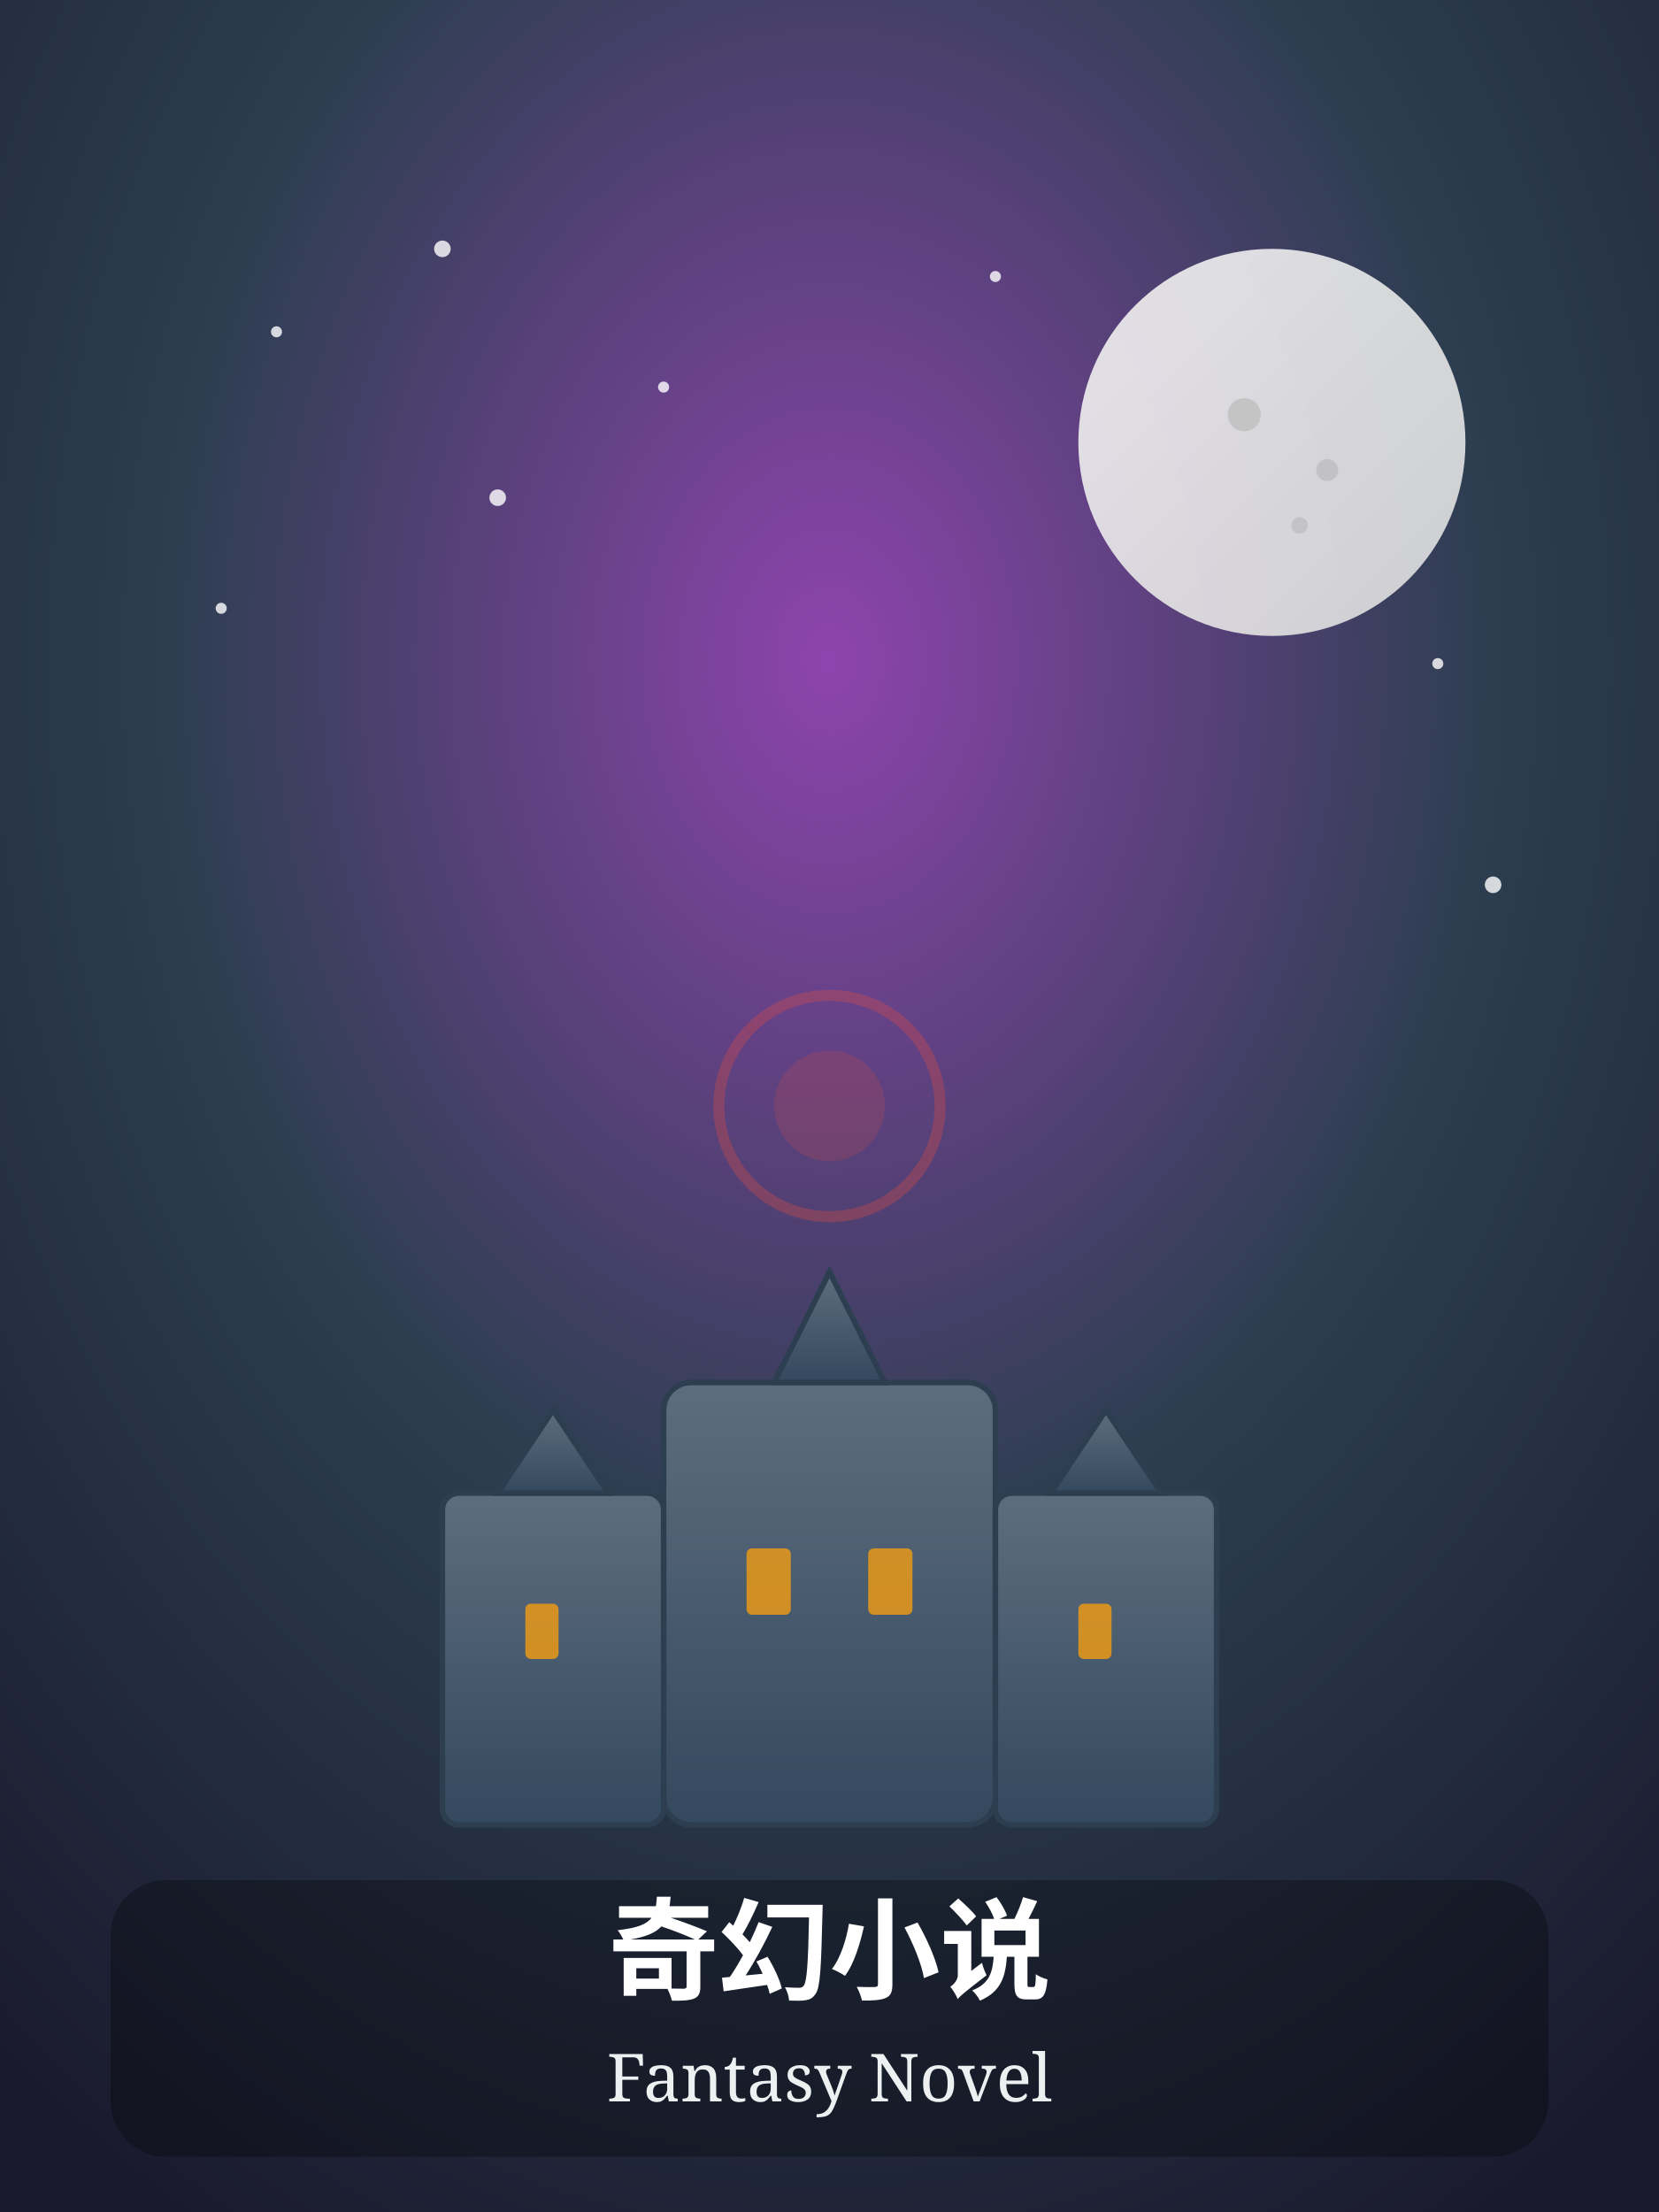
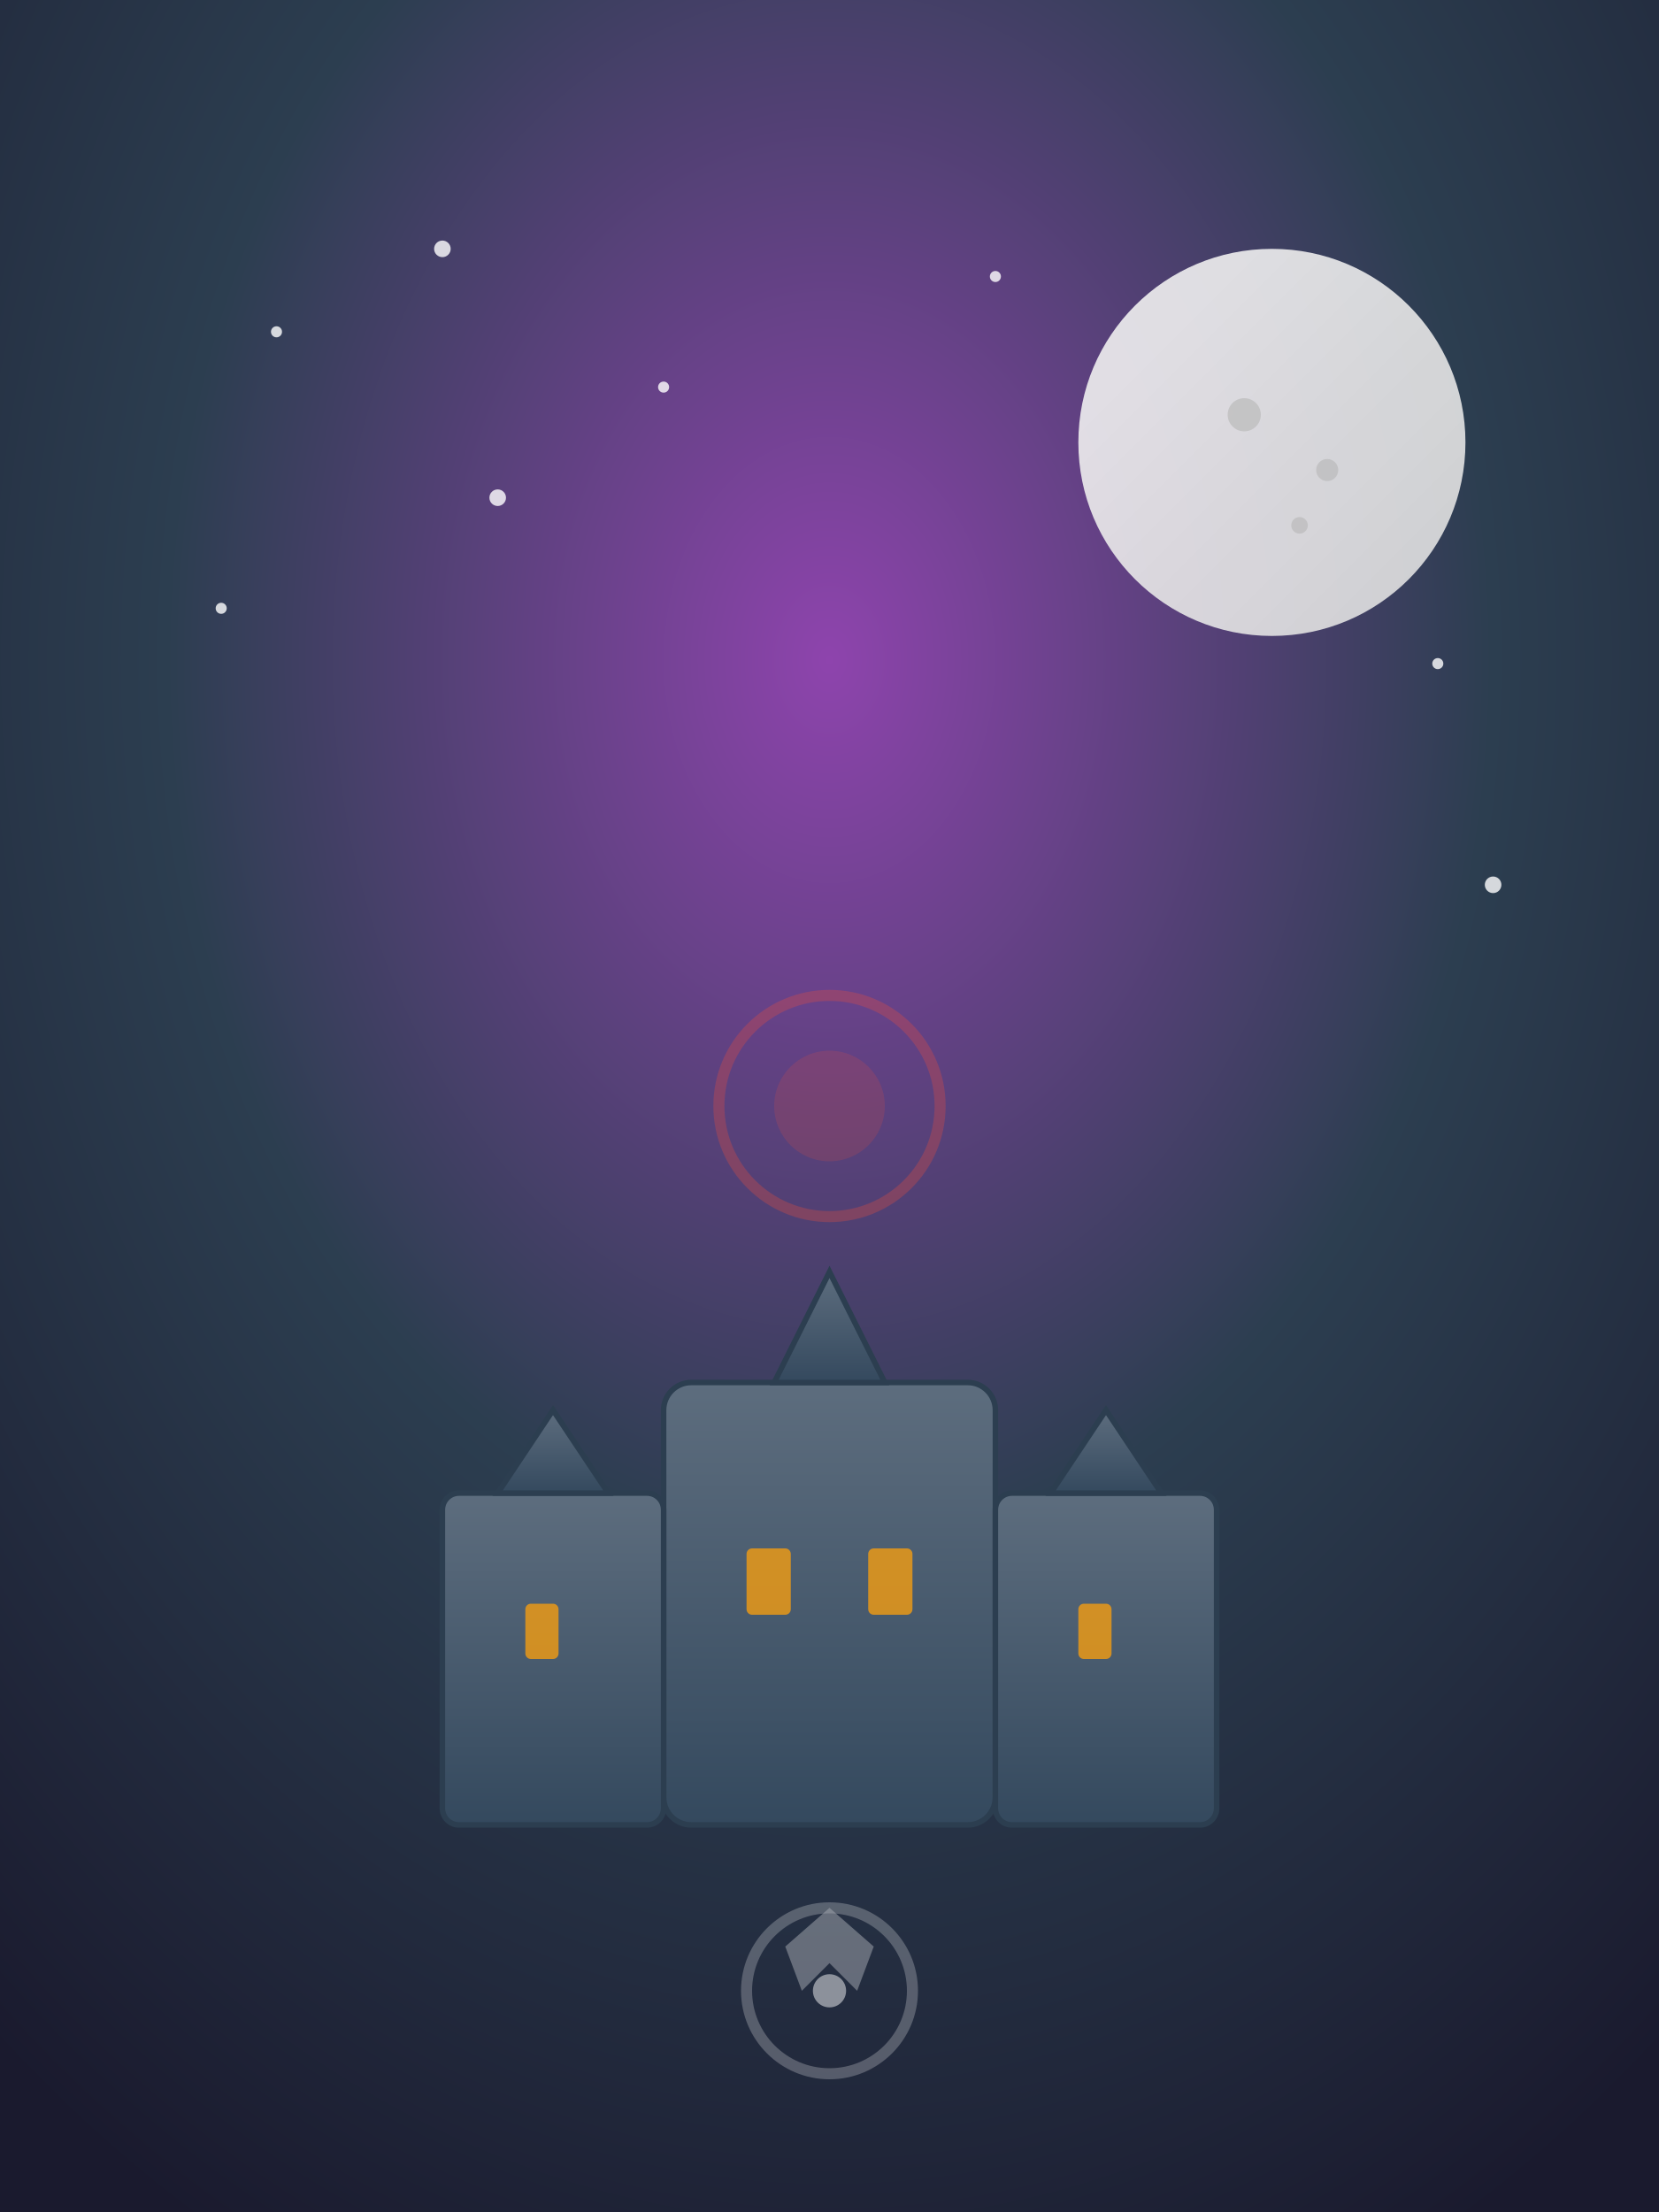
<svg xmlns="http://www.w3.org/2000/svg" width="300" height="400" viewBox="0 0 300 400">
  <defs>
    <radialGradient id="bgGradient" cx="50%" cy="30%" r="80%">
      <stop offset="0%" style="stop-color:#8e44ad;stop-opacity:1" />
      <stop offset="50%" style="stop-color:#2c3e50;stop-opacity:1" />
      <stop offset="100%" style="stop-color:#1a1a2e;stop-opacity:1" />
    </radialGradient>
    <linearGradient id="moonGradient" x1="0%" y1="0%" x2="100%" y2="100%">
      <stop offset="0%" style="stop-color:#f4f4f4;stop-opacity:1" />
      <stop offset="100%" style="stop-color:#ddd;stop-opacity:1" />
    </linearGradient>
    <linearGradient id="castleGradient" x1="0%" y1="100%" x2="0%" y2="0%">
      <stop offset="0%" style="stop-color:#34495e;stop-opacity:1" />
      <stop offset="100%" style="stop-color:#5d6d7e;stop-opacity:1" />
    </linearGradient>
  </defs>
  <rect width="300" height="400" fill="url(#bgGradient)" />
  <circle cx="230" cy="80" r="35" fill="url(#moonGradient)" opacity="0.9" />
  <circle cx="225" cy="75" r="3" fill="#bbb" opacity="0.7" />
  <circle cx="240" cy="85" r="2" fill="#bbb" opacity="0.7" />
  <circle cx="235" cy="95" r="1.5" fill="#bbb" opacity="0.7" />
  <g fill="#ffffff" opacity="0.8">
    <circle cx="50" cy="60" r="1" />
    <circle cx="80" cy="45" r="1.5" />
    <circle cx="120" cy="70" r="1" />
    <circle cx="180" cy="50" r="1" />
    <circle cx="90" cy="90" r="1.5" />
    <circle cx="260" cy="120" r="1" />
    <circle cx="40" cy="110" r="1" />
    <circle cx="270" cy="160" r="1.5" />
  </g>
  <g fill="url(#castleGradient)" stroke="#2c3e50" stroke-width="1">
    <rect x="120" y="250" width="60" height="80" rx="5" />
    <rect x="80" y="270" width="40" height="60" rx="3" />
    <rect x="180" y="270" width="40" height="60" rx="3" />
    <polygon points="140,250 150,230 160,250" />
    <polygon points="90,270 100,255 110,270" />
    <polygon points="190,270 200,255 210,270" />
  </g>
  <g fill="#f39c12" opacity="0.8">
    <rect x="135" y="280" width="8" height="12" rx="1" />
    <rect x="157" y="280" width="8" height="12" rx="1" />
    <rect x="95" y="290" width="6" height="10" rx="1" />
    <rect x="195" y="290" width="6" height="10" rx="1" />
  </g>
  <g opacity="0.6">
    <circle cx="150" cy="200" r="20" fill="none" stroke="#e74c3c" stroke-width="2" opacity="0.5">
      <animate attributeName="r" values="15;25;15" dur="3s" repeatCount="indefinite" />
      <animate attributeName="opacity" values="0.3;0.7;0.3" dur="3s" repeatCount="indefinite" />
    </circle>
    <circle cx="150" cy="200" r="10" fill="#e74c3c" opacity="0.3">
      <animate attributeName="opacity" values="0.2;0.5;0.2" dur="2s" repeatCount="indefinite" />
    </circle>
  </g>
-   <rect x="20" y="340" width="260" height="50" fill="#000000" opacity="0.3" rx="10" />
-   <text x="150" y="360" text-anchor="middle" fill="#ffffff" font-family="serif" font-size="20" font-weight="bold">
-     奇幻小说
-   </text>
-   <text x="150" y="380" text-anchor="middle" fill="#ecf0f1" font-family="serif" font-size="12">
-     Fantasy Novel
-   </text>
+   <g transform="translate(150, 360)" fill="#ffffff" opacity="0.6">
+     <circle cx="0" cy="0" r="15" fill="none" stroke="#ffffff" stroke-width="2" opacity="0.4" />
+     <polygon points="-8,-8 0,-15 8,-8 5,0 0,-5 -5,0" fill="#ffffff" opacity="0.5" />
+     <circle cx="0" cy="0" r="3" fill="#ffffff" opacity="0.8" />
+   </g>
</svg>
